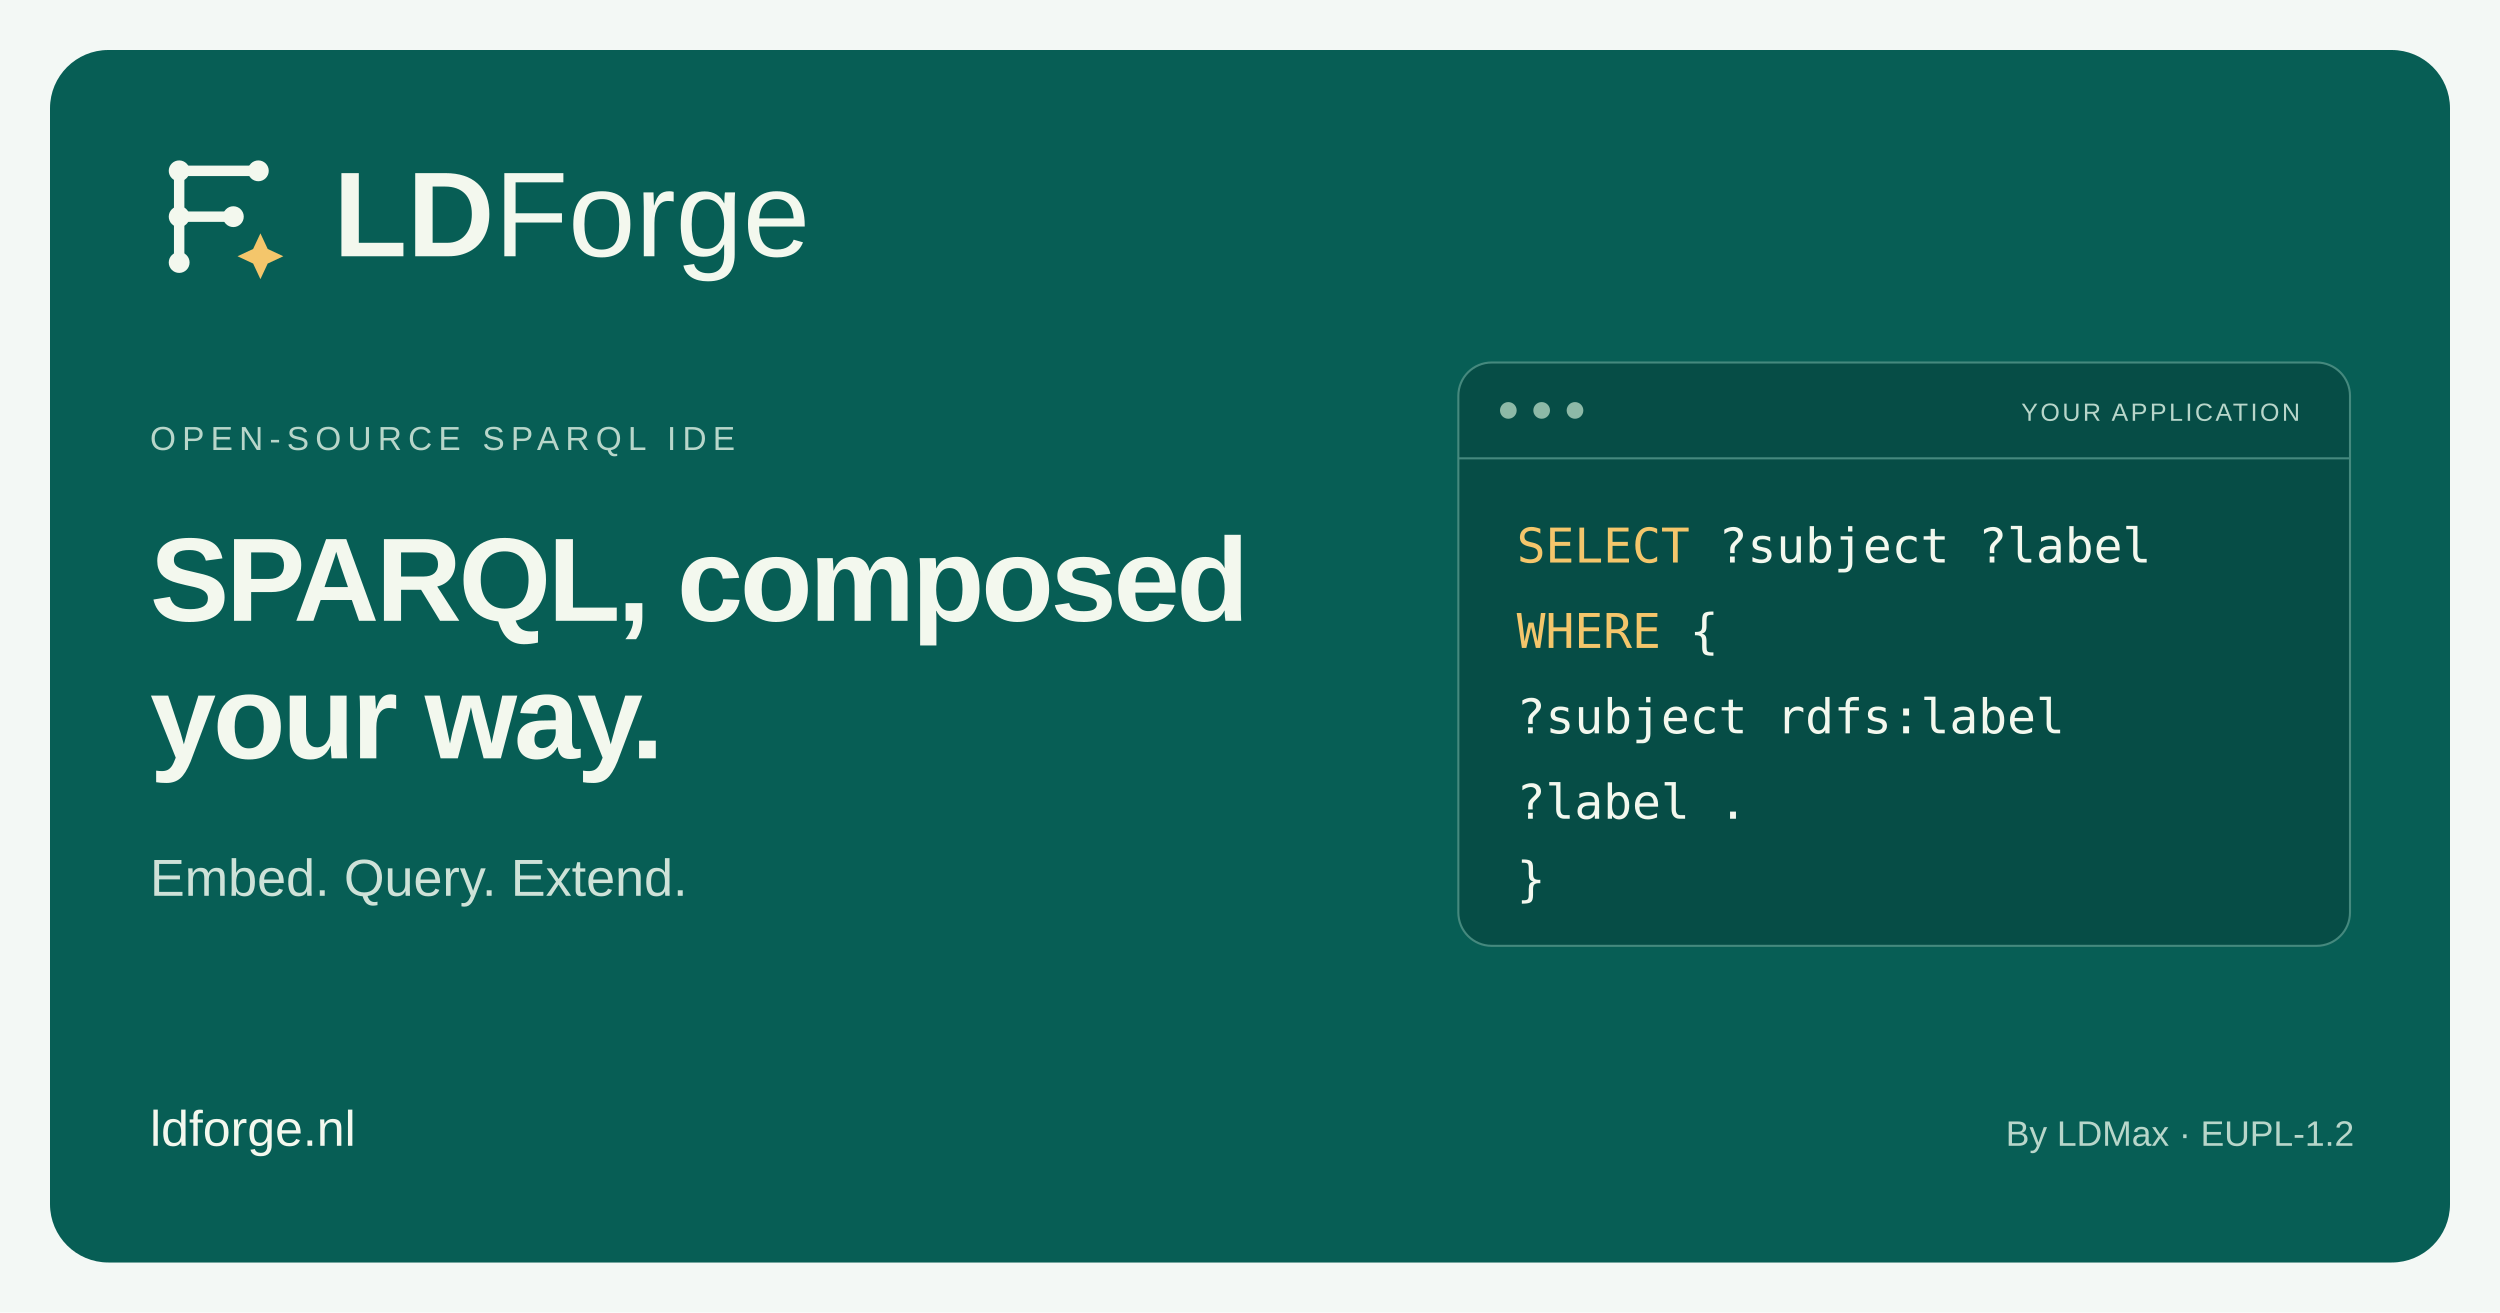
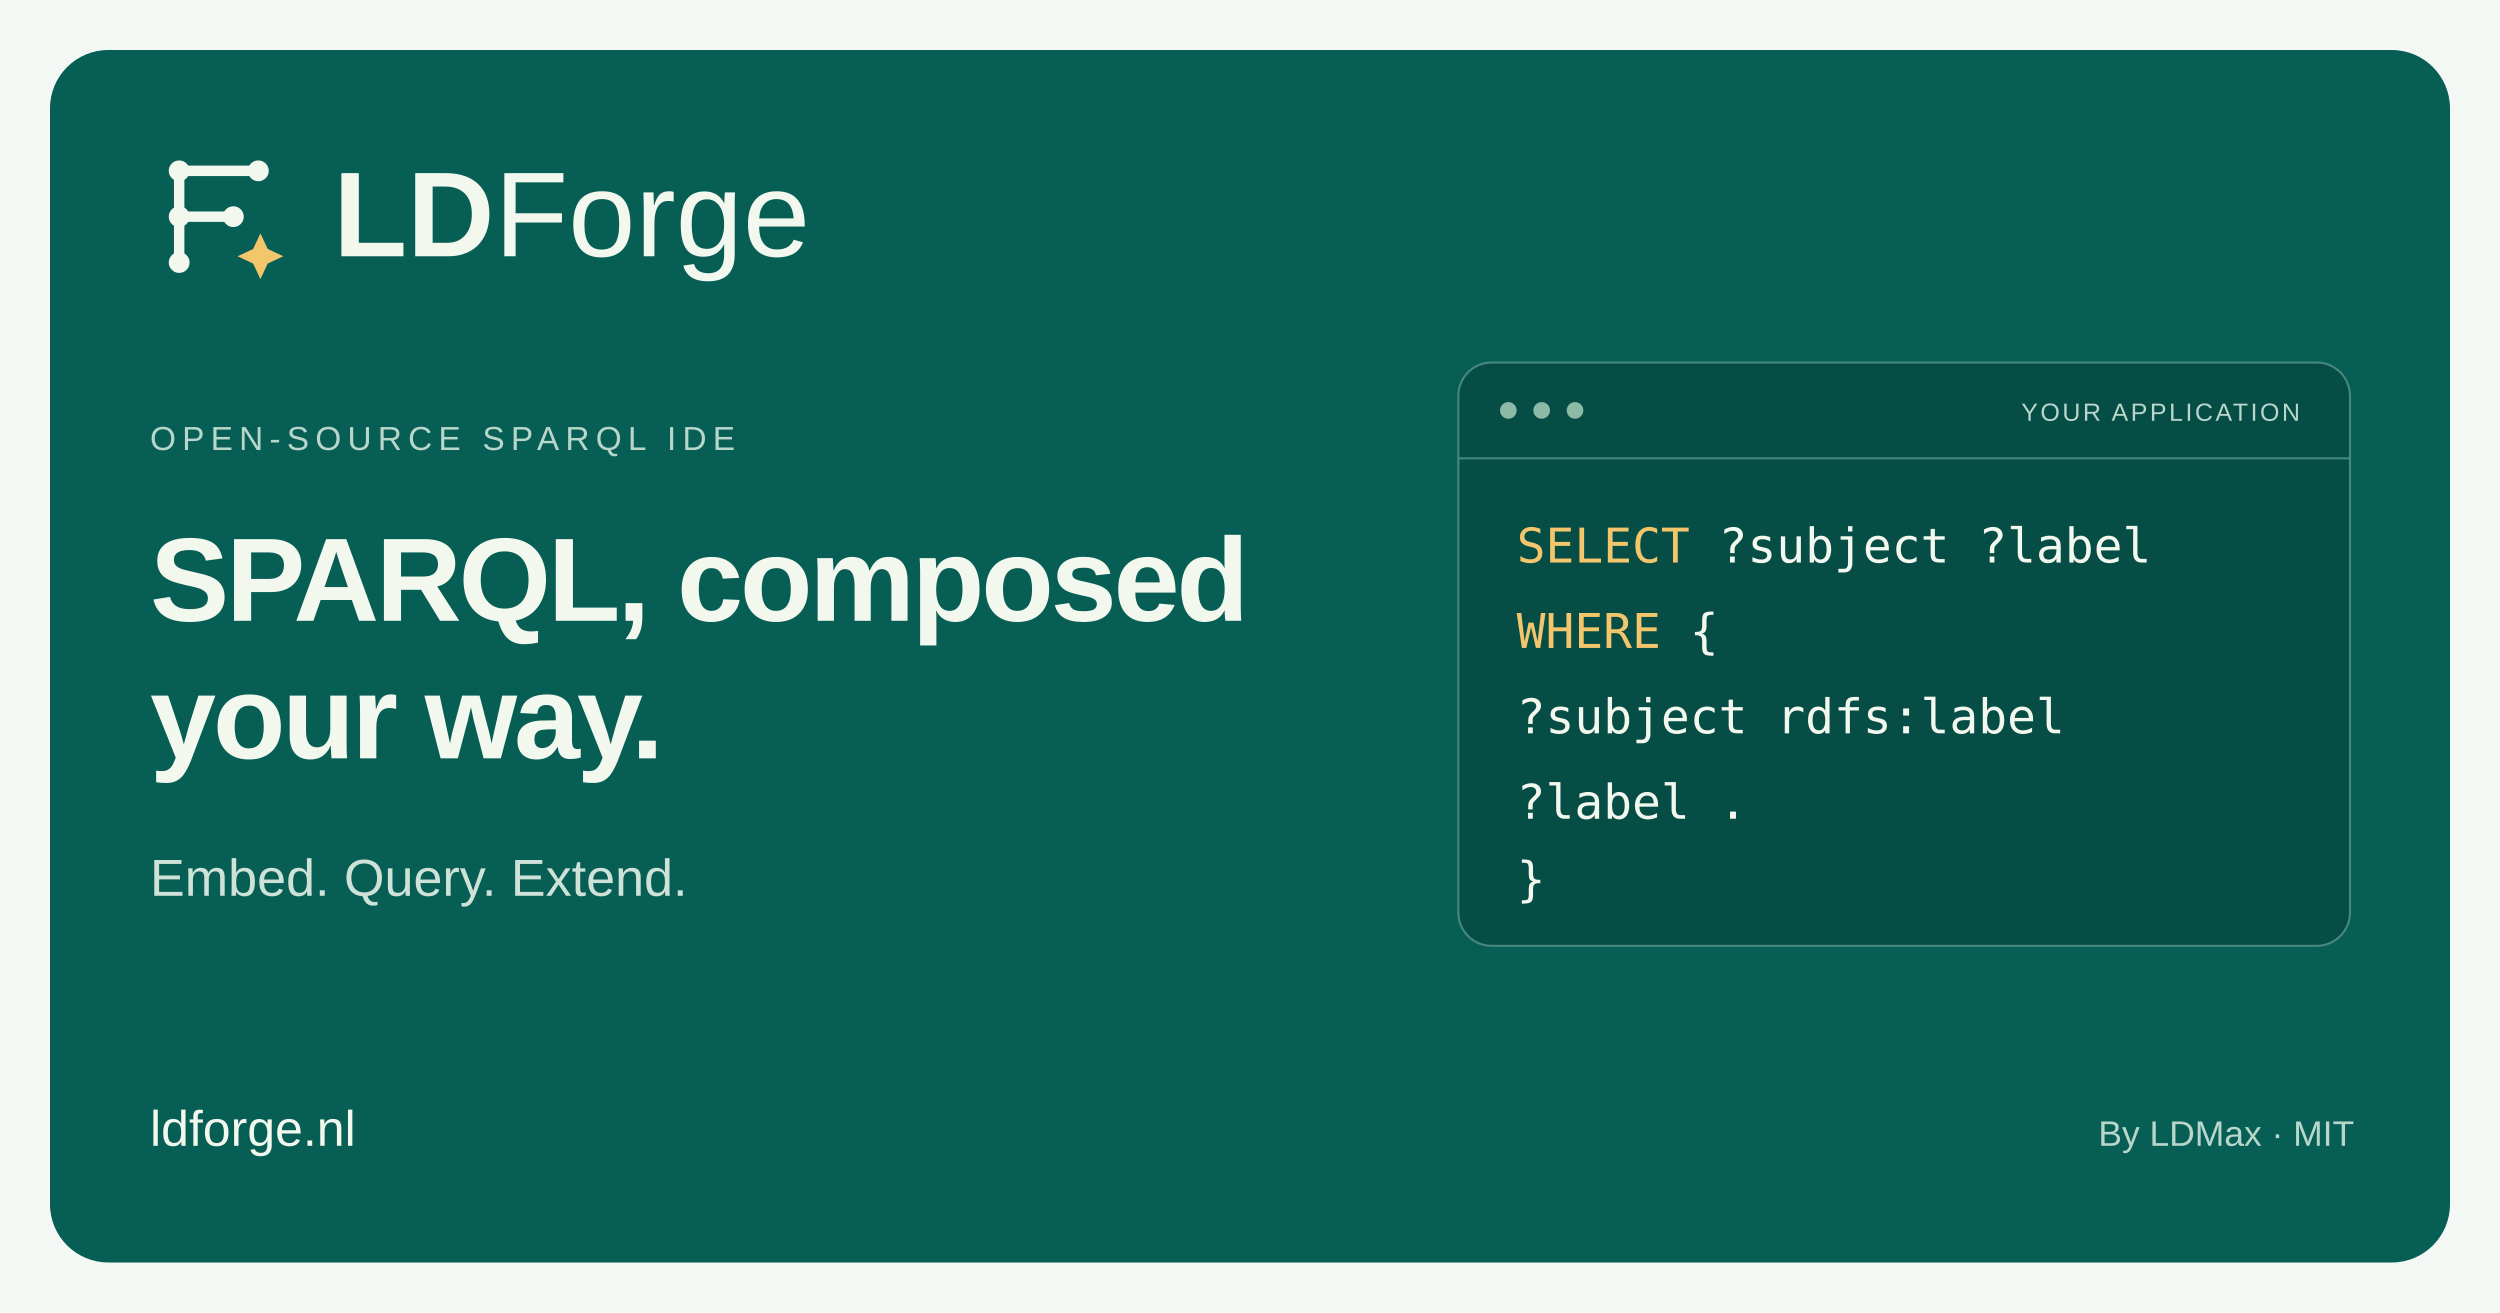
<svg xmlns="http://www.w3.org/2000/svg" width="1200" height="630" viewBox="0 0 1200 630">
  <rect width="1200" height="630" fill="#f3f8f5" />
  <rect x="24" y="24" width="1152" height="582" rx="28" fill="#075e55" />
  <g transform="translate(72 72)">
    <path d="M14 54V10H52M14 32H40" fill="none" stroke="#f3f8ee" stroke-width="5" stroke-linecap="round" />
    <g fill="#f3f8ee">
      <circle cx="14" cy="10" r="5" />
      <circle cx="52" cy="10" r="5" />
      <circle cx="14" cy="32" r="5" />
      <circle cx="40" cy="32" r="5" />
      <circle cx="14" cy="54" r="5" />
    </g>
    <path d="m53 40 3.5 7.5L64 51l-7.5 3.5L53 62l-3.5-7.5L42 51l7.5-3.5z" fill="#f4c66b" />
  </g>
  <g font-family="Arial, Helvetica, sans-serif" fill="#f3f8ee">
    <text x="160" y="123" font-size="58" font-weight="700">LD<tspan font-weight="400">Forge</tspan>
    </text>
    <text x="72" y="216" font-size="16" letter-spacing="3" fill="#b8d6ca">OPEN-SOURCE SPARQL IDE</text>
    <text x="72" y="298" font-size="57" font-weight="700" letter-spacing="-1.5">SPARQL, composed</text>
    <text x="72" y="364" font-size="57" font-weight="700" letter-spacing="-1.5">your way.</text>
    <text x="72" y="430" font-size="25" fill="#cee2d8">Embed. Query. Extend.</text>
    <text x="72" y="550" font-size="24">ldforge.nl</text>
-     <text x="1130" y="550" text-anchor="end" font-size="17" fill="#b8d6ca">By LDMax · EUPL-1.2</text>
+     <text x="1130" y="550" text-anchor="end" font-size="17" fill="#b8d6ca">By LDMax · MIT</text>
  </g>
  <rect x="700" y="174" width="428" height="280" rx="16" fill="#064d46" stroke="#45897e" />
  <path d="M700 220h428" stroke="#45897e" />
  <g fill="#8db9a7">
    <circle cx="724" cy="197" r="4" />
    <circle cx="740" cy="197" r="4" />
    <circle cx="756" cy="197" r="4" />
  </g>
  <text x="1104" y="202" text-anchor="end" font-family="Arial, sans-serif" font-size="12" letter-spacing="1.2" fill="#b8d6ca">YOUR APPLICATION</text>
  <g font-family="monospace" font-size="23" fill="#f3f8ee">
    <text x="728" y="270">
      <tspan fill="#f4c66b">SELECT</tspan> ?subject ?label</text>
    <text x="728" y="311">
      <tspan fill="#f4c66b">WHERE</tspan> {</text>
    <text x="728" y="352">  ?subject rdfs:label</text>
    <text x="728" y="393">           ?label .</text>
    <text x="728" y="430">}</text>
  </g>
</svg>
